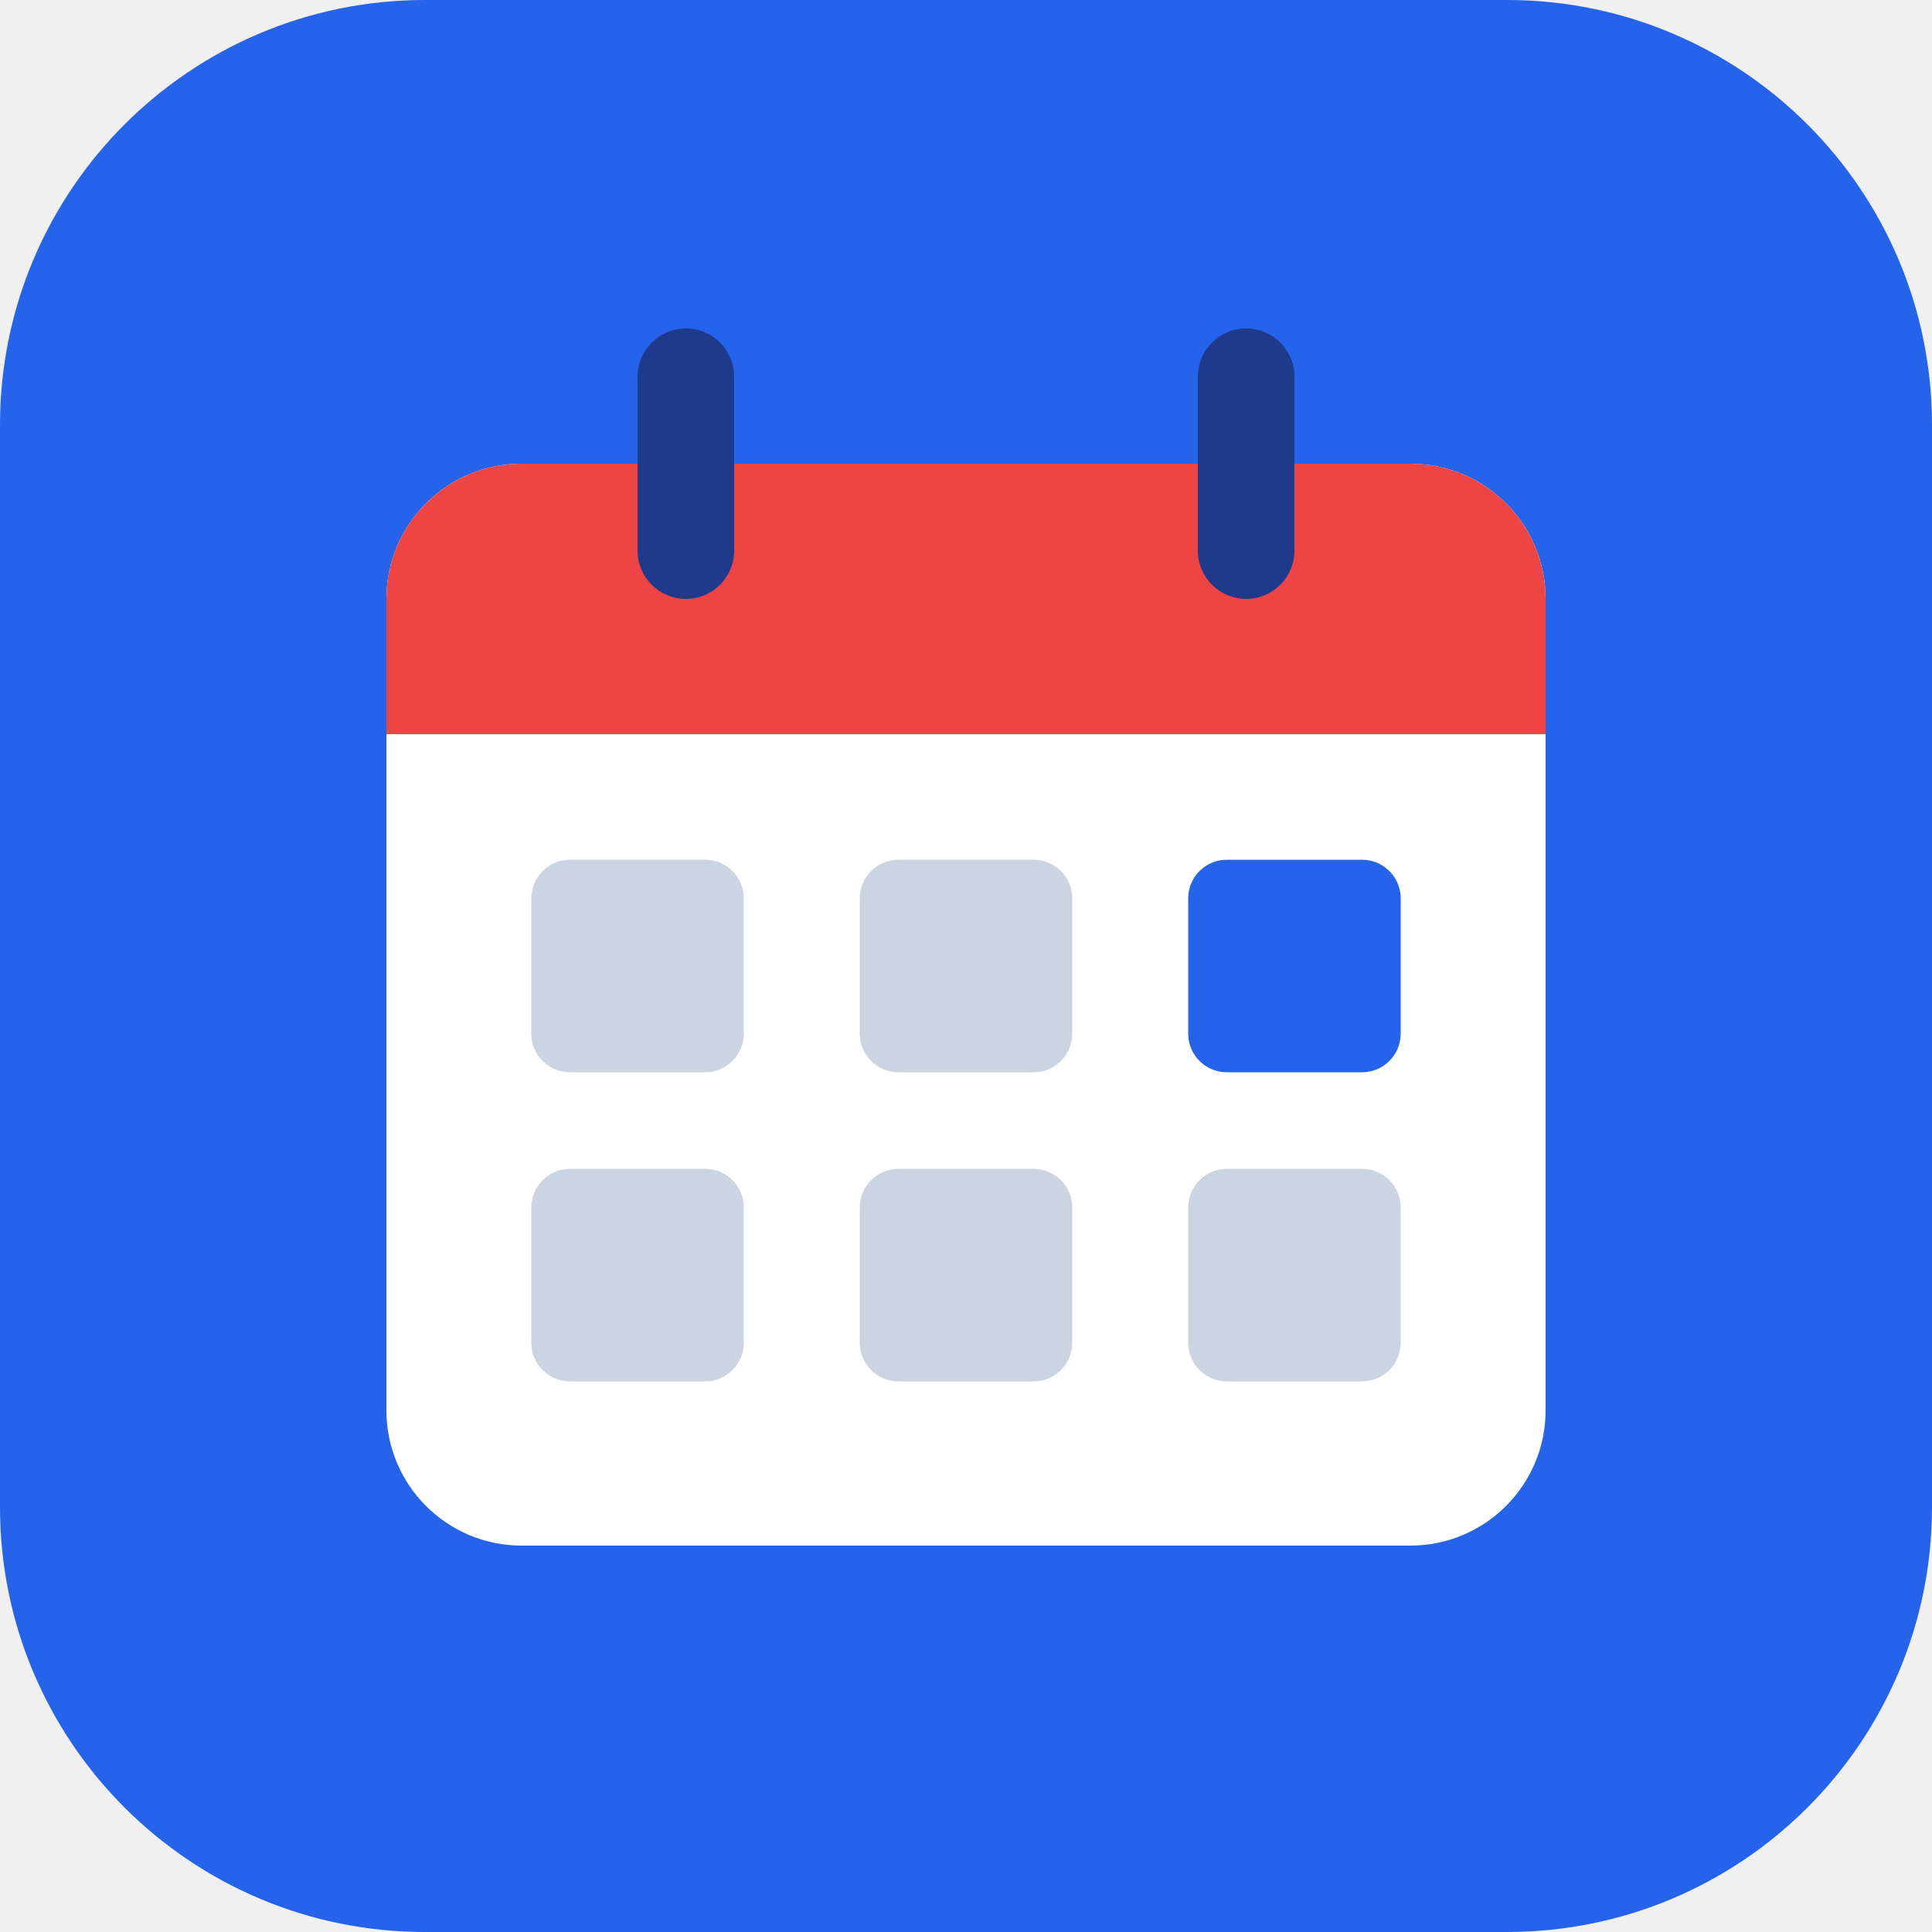
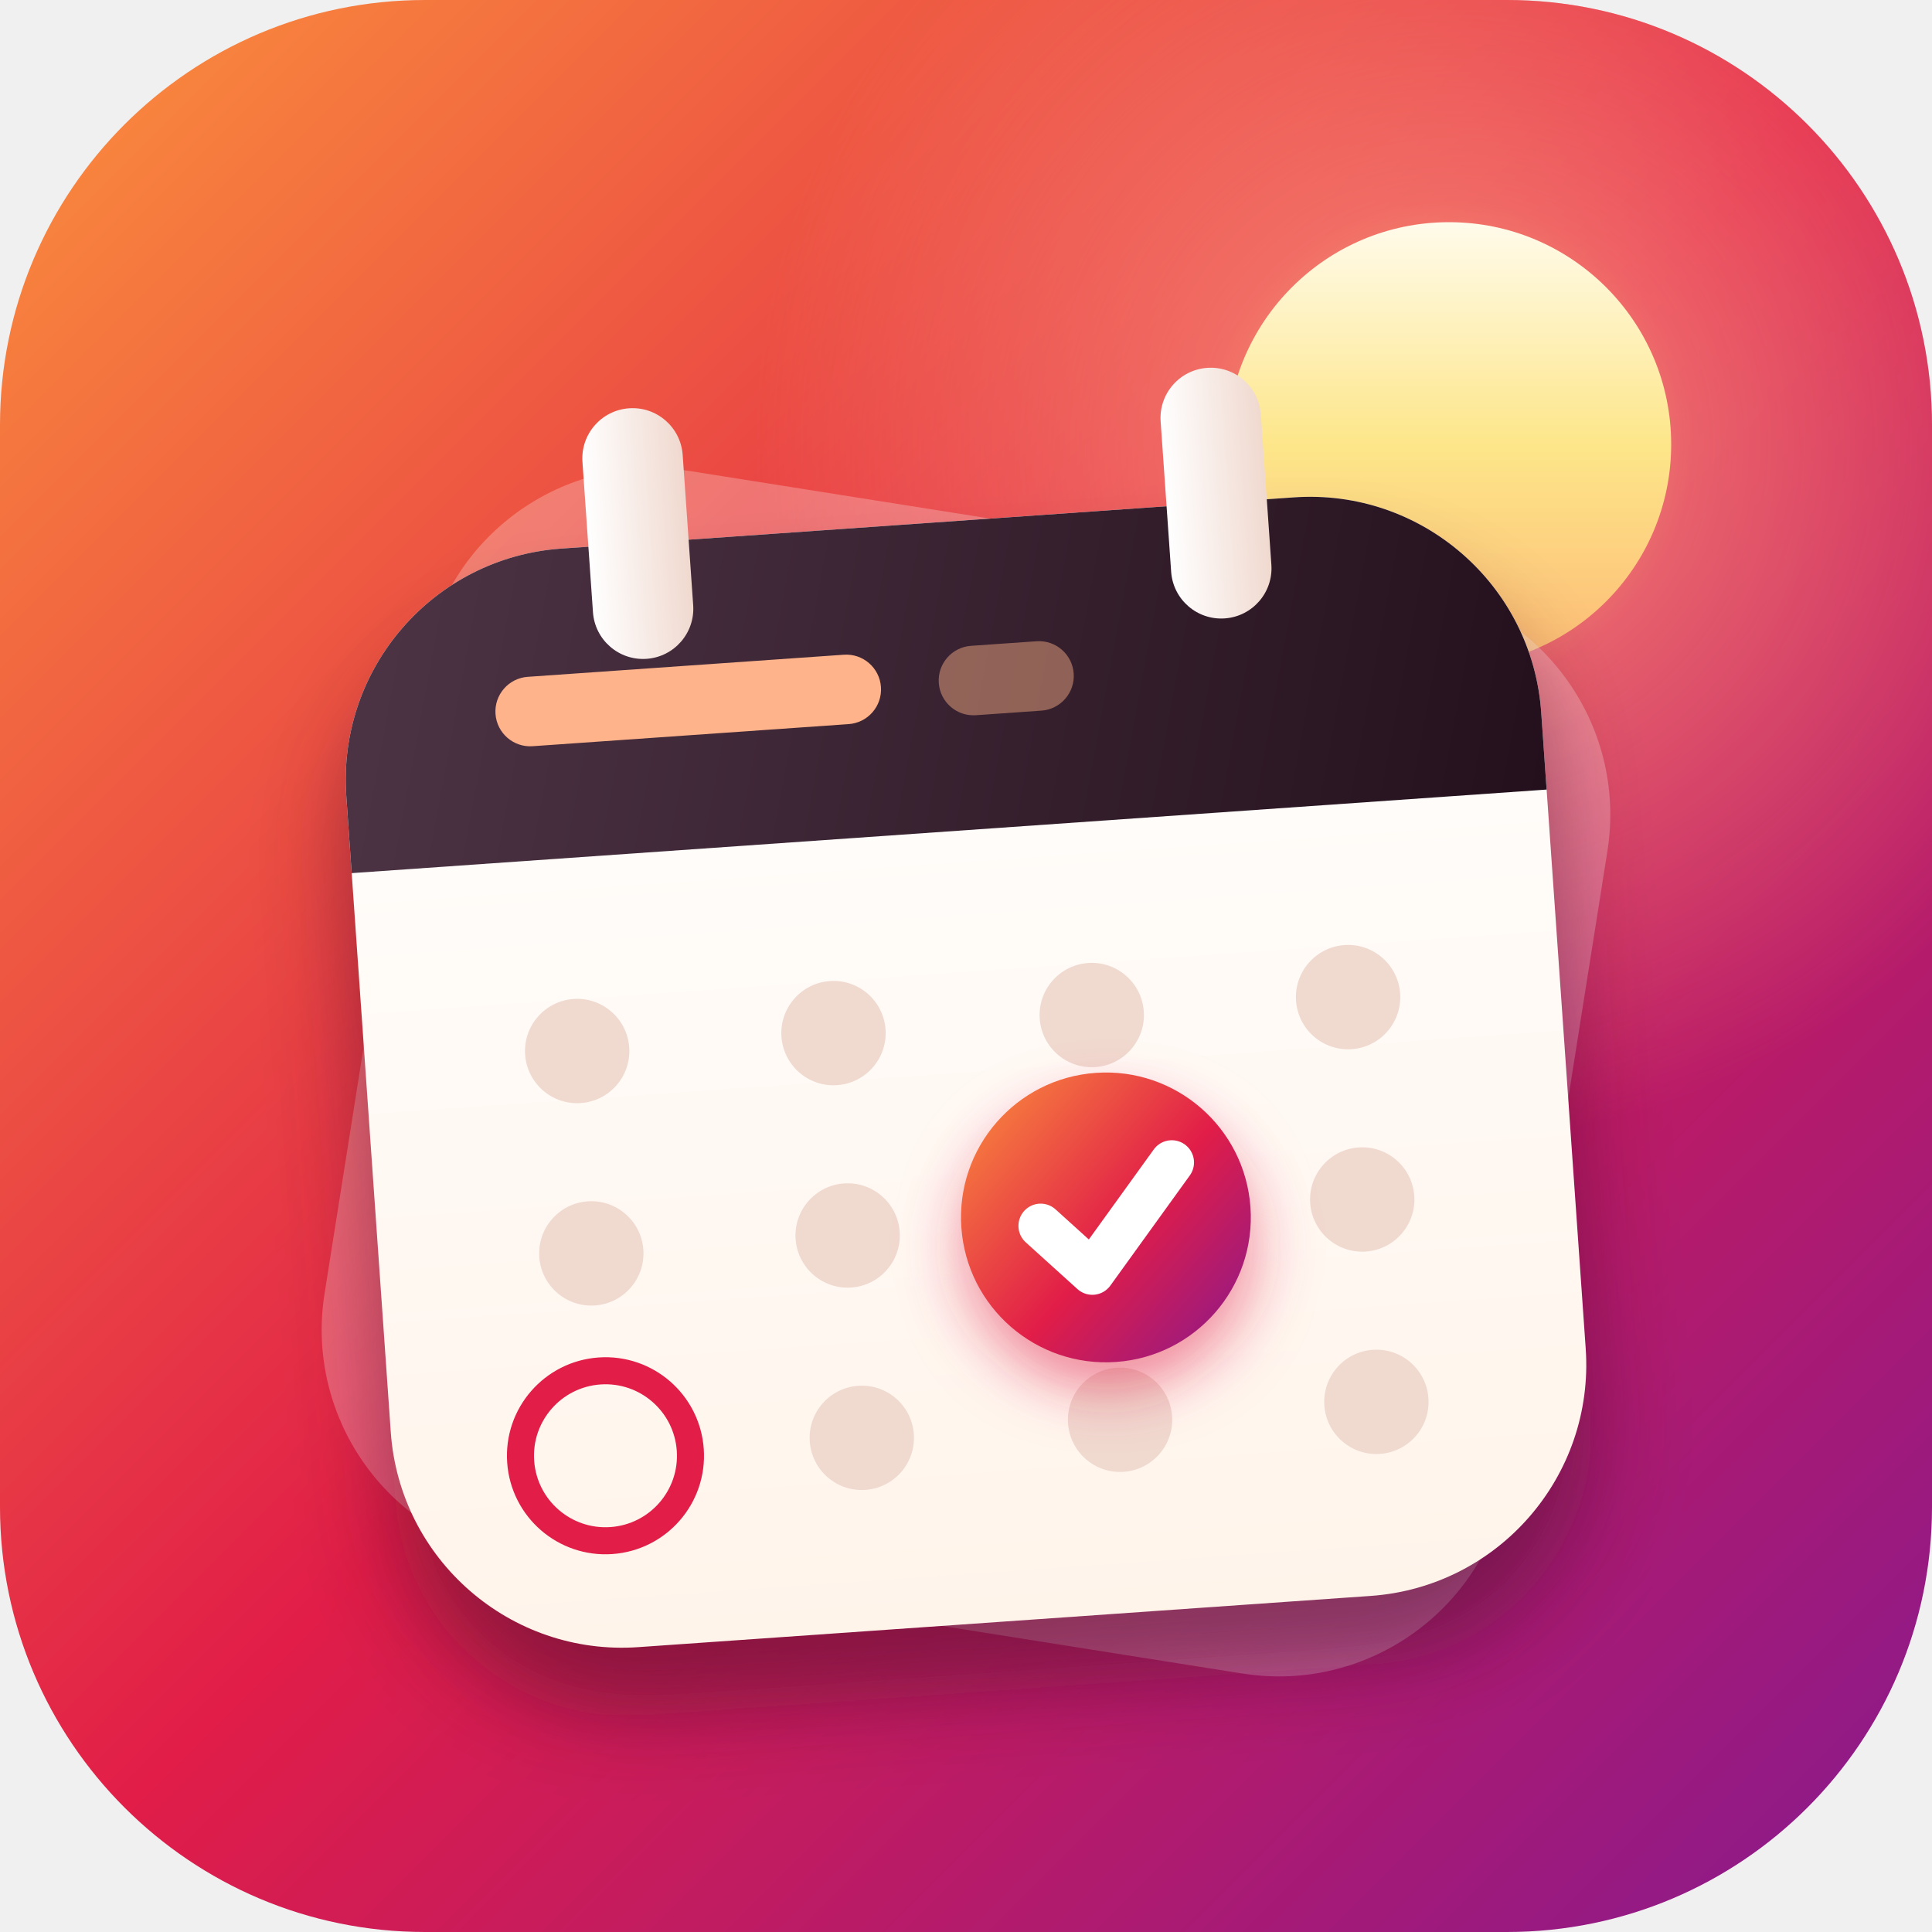
<svg xmlns="http://www.w3.org/2000/svg" viewBox="0 0 100 100">
-   <rect width="100" height="100" rx="22" fill="#2563eb" />
-   <rect x="20" y="24" width="60" height="56" rx="7" fill="#fff" />
-   <path d="M27 24h46a7 7 0 0 1 7 7v7H20v-7a7 7 0 0 1 7-7z" fill="#ef4444" />
-   <rect x="33" y="17" width="5" height="14" rx="2.5" fill="#1e3a8a" />
-   <rect x="62" y="17" width="5" height="14" rx="2.5" fill="#1e3a8a" />
-   <g fill="#cbd5e1">
-     <rect x="27.5" y="44.5" width="11" height="11" rx="2" />
-     <rect x="44.5" y="44.5" width="11" height="11" rx="2" />
-     <rect x="27.5" y="60.5" width="11" height="11" rx="2" />
-     <rect x="44.5" y="60.5" width="11" height="11" rx="2" />
-     <rect x="61.5" y="60.5" width="11" height="11" rx="2" />
+   <defs>
+     <clipPath id="bg">
+       <rect width="100" height="100" rx="22" />
+     </clipPath>
+     <linearGradient id="g0" gradientUnits="userSpaceOnUse" x1="0" y1="0" x2="100" y2="100">
+       <stop offset="0" stop-color="#fb923c" />
+       <stop offset="0.5" stop-color="#e11d48" />
+       <stop offset="1" stop-color="#86198f" />
+     </linearGradient>
+     <radialGradient id="g1" gradientUnits="userSpaceOnUse" cx="75" cy="23" r="36">
+       <stop offset="0" stop-color="#fde68a" stop-opacity="0.9" />
+       <stop offset="0.35" stop-color="#ffb38a" stop-opacity="0.45" />
+       <stop offset="1" stop-color="#ffb38a" stop-opacity="0" />
+     </radialGradient>
+     <linearGradient id="g2" gradientUnits="userSpaceOnUse" x1="75" y1="11.5" x2="75" y2="34.5">
+       <stop offset="0" stop-color="#fffbeb" />
+       <stop offset="0.5" stop-color="#fde68a" />
+       <stop offset="1" stop-color="#fdba74" />
+     </linearGradient>
+     <filter id="f3" x="-50%" y="-50%" width="200%" height="200%">
+       <feGaussianBlur stdDeviation="2.25" />
+     </filter>
+     <linearGradient id="g4" gradientUnits="userSpaceOnUse" x1="50" y1="27" x2="50" y2="84">
+       <stop offset="0" stop-color="#ffffff" />
+       <stop offset="1" stop-color="#fff4ea" />
+     </linearGradient>
+     <clipPath id="c5">
+       <rect x="0" y="0" width="100" height="43" />
+     </clipPath>
+     <linearGradient id="g6" gradientUnits="userSpaceOnUse" x1="19" y1="27" x2="81" y2="43">
+       <stop offset="0" stop-color="#4e3546" />
+       <stop offset="1" stop-color="#24101c" />
+     </linearGradient>
+     <linearGradient id="g7" gradientUnits="userSpaceOnUse" x1="32.4" y1="0" x2="37.6" y2="0">
+       <stop offset="0" stop-color="#ffffff" />
+       <stop offset="1" stop-color="#f0d9cf" />
+     </linearGradient>
+     <linearGradient id="g8" gradientUnits="userSpaceOnUse" x1="62.4" y1="0" x2="67.6" y2="0">
+       <stop offset="0" stop-color="#ffffff" />
+       <stop offset="1" stop-color="#f0d9cf" />
+     </linearGradient>
+     <filter id="f9" x="-50%" y="-50%" width="200%" height="200%">
+       <feGaussianBlur stdDeviation="1.5" />
+     </filter>
+     <linearGradient id="g10" gradientUnits="userSpaceOnUse" x1="49.2" y1="56" x2="64.2" y2="71">
+       <stop offset="0" stop-color="#fb923c" />
+       <stop offset="0.55" stop-color="#e11d48" />
+       <stop offset="1" stop-color="#86198f" />
+     </linearGradient>
+   </defs>
+   <g clip-path="url(#bg)">
+     <rect width="100" height="100" rx="22" fill="url(#g0)" />
+     <circle cx="75" cy="23" r="36" fill="url(#g1)" />
+     <circle cx="75" cy="23" r="11.5" fill="url(#g2)" />
+     <rect x="19" y="27" width="62" height="57" rx="12" fill="#ffffff" transform="rotate(9 50 55.5)" opacity="0.25" />
+     <rect x="19" y="30.5" width="62" height="57" rx="12" fill="#3b0724" transform="rotate(-4 50 55.5)" opacity="0.45" filter="url(#f3)" />
+     <rect x="19" y="27" width="62" height="57" rx="12" fill="url(#g4)" transform="rotate(-4 50 55.5)" />
+     <rect x="19" y="27" width="62" height="57" rx="12" fill="url(#g6)" transform="rotate(-4 50 55.5)" clip-path="url(#c5)" />
+     <rect x="27" y="33.5" width="20" height="3.6" rx="1.8" fill="#ffb38a" transform="rotate(-4 50 55.5)" />
+     <rect x="50" y="33.5" width="7" height="3.6" rx="1.8" fill="#ffb38a" transform="rotate(-4 50 55.5)" opacity="0.45" />
+     <rect x="32.4" y="20" width="5.2" height="13" rx="2.6" fill="url(#g7)" transform="rotate(-4 50 55.5)" />
+     <rect x="62.4" y="20" width="5.2" height="13" rx="2.6" fill="url(#g8)" transform="rotate(-4 50 55.5)" />
+     <circle cx="30" cy="53" r="2.7" fill="#f0d9cf" transform="rotate(-4 50 55.5)" />
+     <circle cx="43.3" cy="53" r="2.7" fill="#f0d9cf" transform="rotate(-4 50 55.5)" />
+     <circle cx="56.7" cy="53" r="2.7" fill="#f0d9cf" transform="rotate(-4 50 55.5)" />
+     <circle cx="70" cy="53" r="2.7" fill="#f0d9cf" transform="rotate(-4 50 55.5)" />
+     <circle cx="30" cy="63.5" r="2.7" fill="#f0d9cf" transform="rotate(-4 50 55.5)" />
+     <circle cx="43.3" cy="63.5" r="2.7" fill="#f0d9cf" transform="rotate(-4 50 55.5)" />
+     <circle cx="70" cy="63.5" r="2.7" fill="#f0d9cf" transform="rotate(-4 50 55.5)" />
+     <circle cx="43.3" cy="74" r="2.7" fill="#f0d9cf" transform="rotate(-4 50 55.5)" />
+     <circle cx="56.7" cy="74" r="2.7" fill="#f0d9cf" transform="rotate(-4 50 55.5)" />
+     <circle cx="70" cy="74" r="2.7" fill="#f0d9cf" transform="rotate(-4 50 55.5)" />
+     <circle cx="30" cy="74" r="4.4" fill="none" stroke="#e11d48" stroke-width="1.4" transform="rotate(-4 50 55.5)" />
+     <circle cx="56.7" cy="65" r="7.5" fill="#e11d48" transform="rotate(-4 50 55.5)" opacity="0.5" filter="url(#f9)" />
+     <circle cx="56.7" cy="63.5" r="7.5" fill="url(#g10)" transform="rotate(-4 50 55.5)" />
+     <polyline points="53.3,63.7 55.8,66.3 60.3,60.9" fill="none" stroke="#ffffff" stroke-width="2.3" stroke-linecap="round" stroke-linejoin="round" transform="rotate(-4 50 55.5)" />
  </g>
-   <rect x="61.5" y="44.5" width="11" height="11" rx="2" fill="#2563eb" />
</svg>
